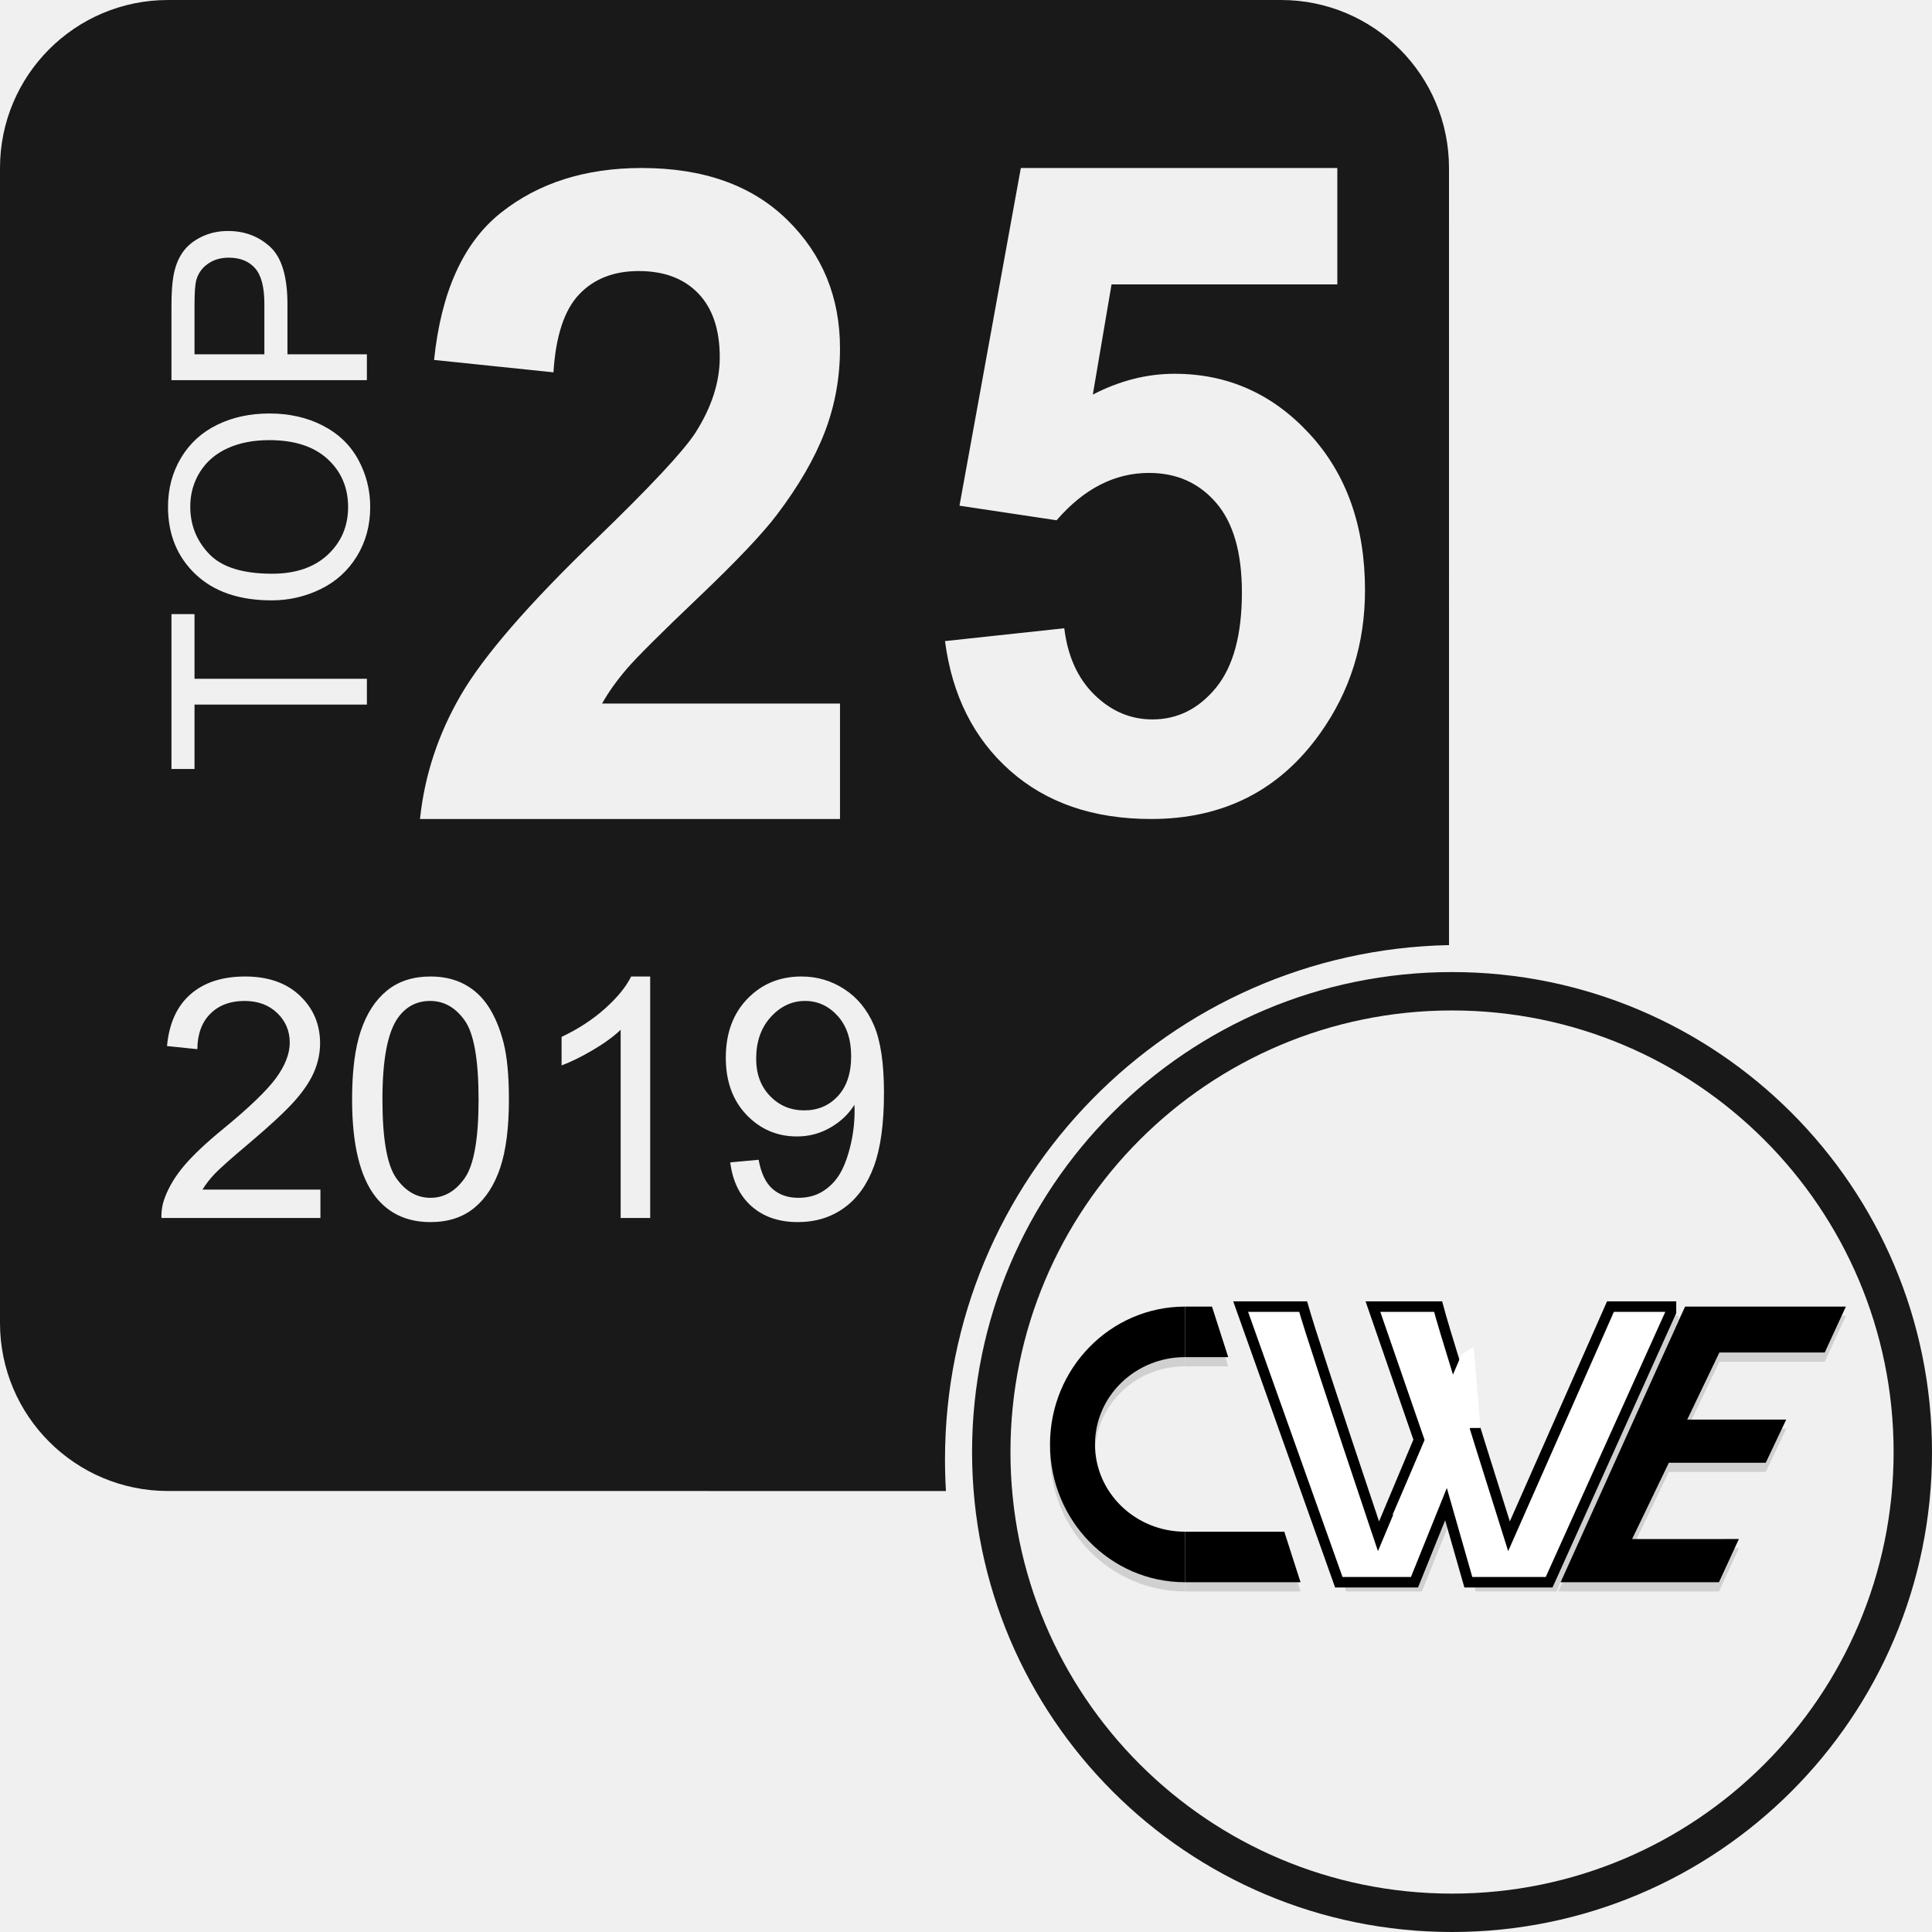
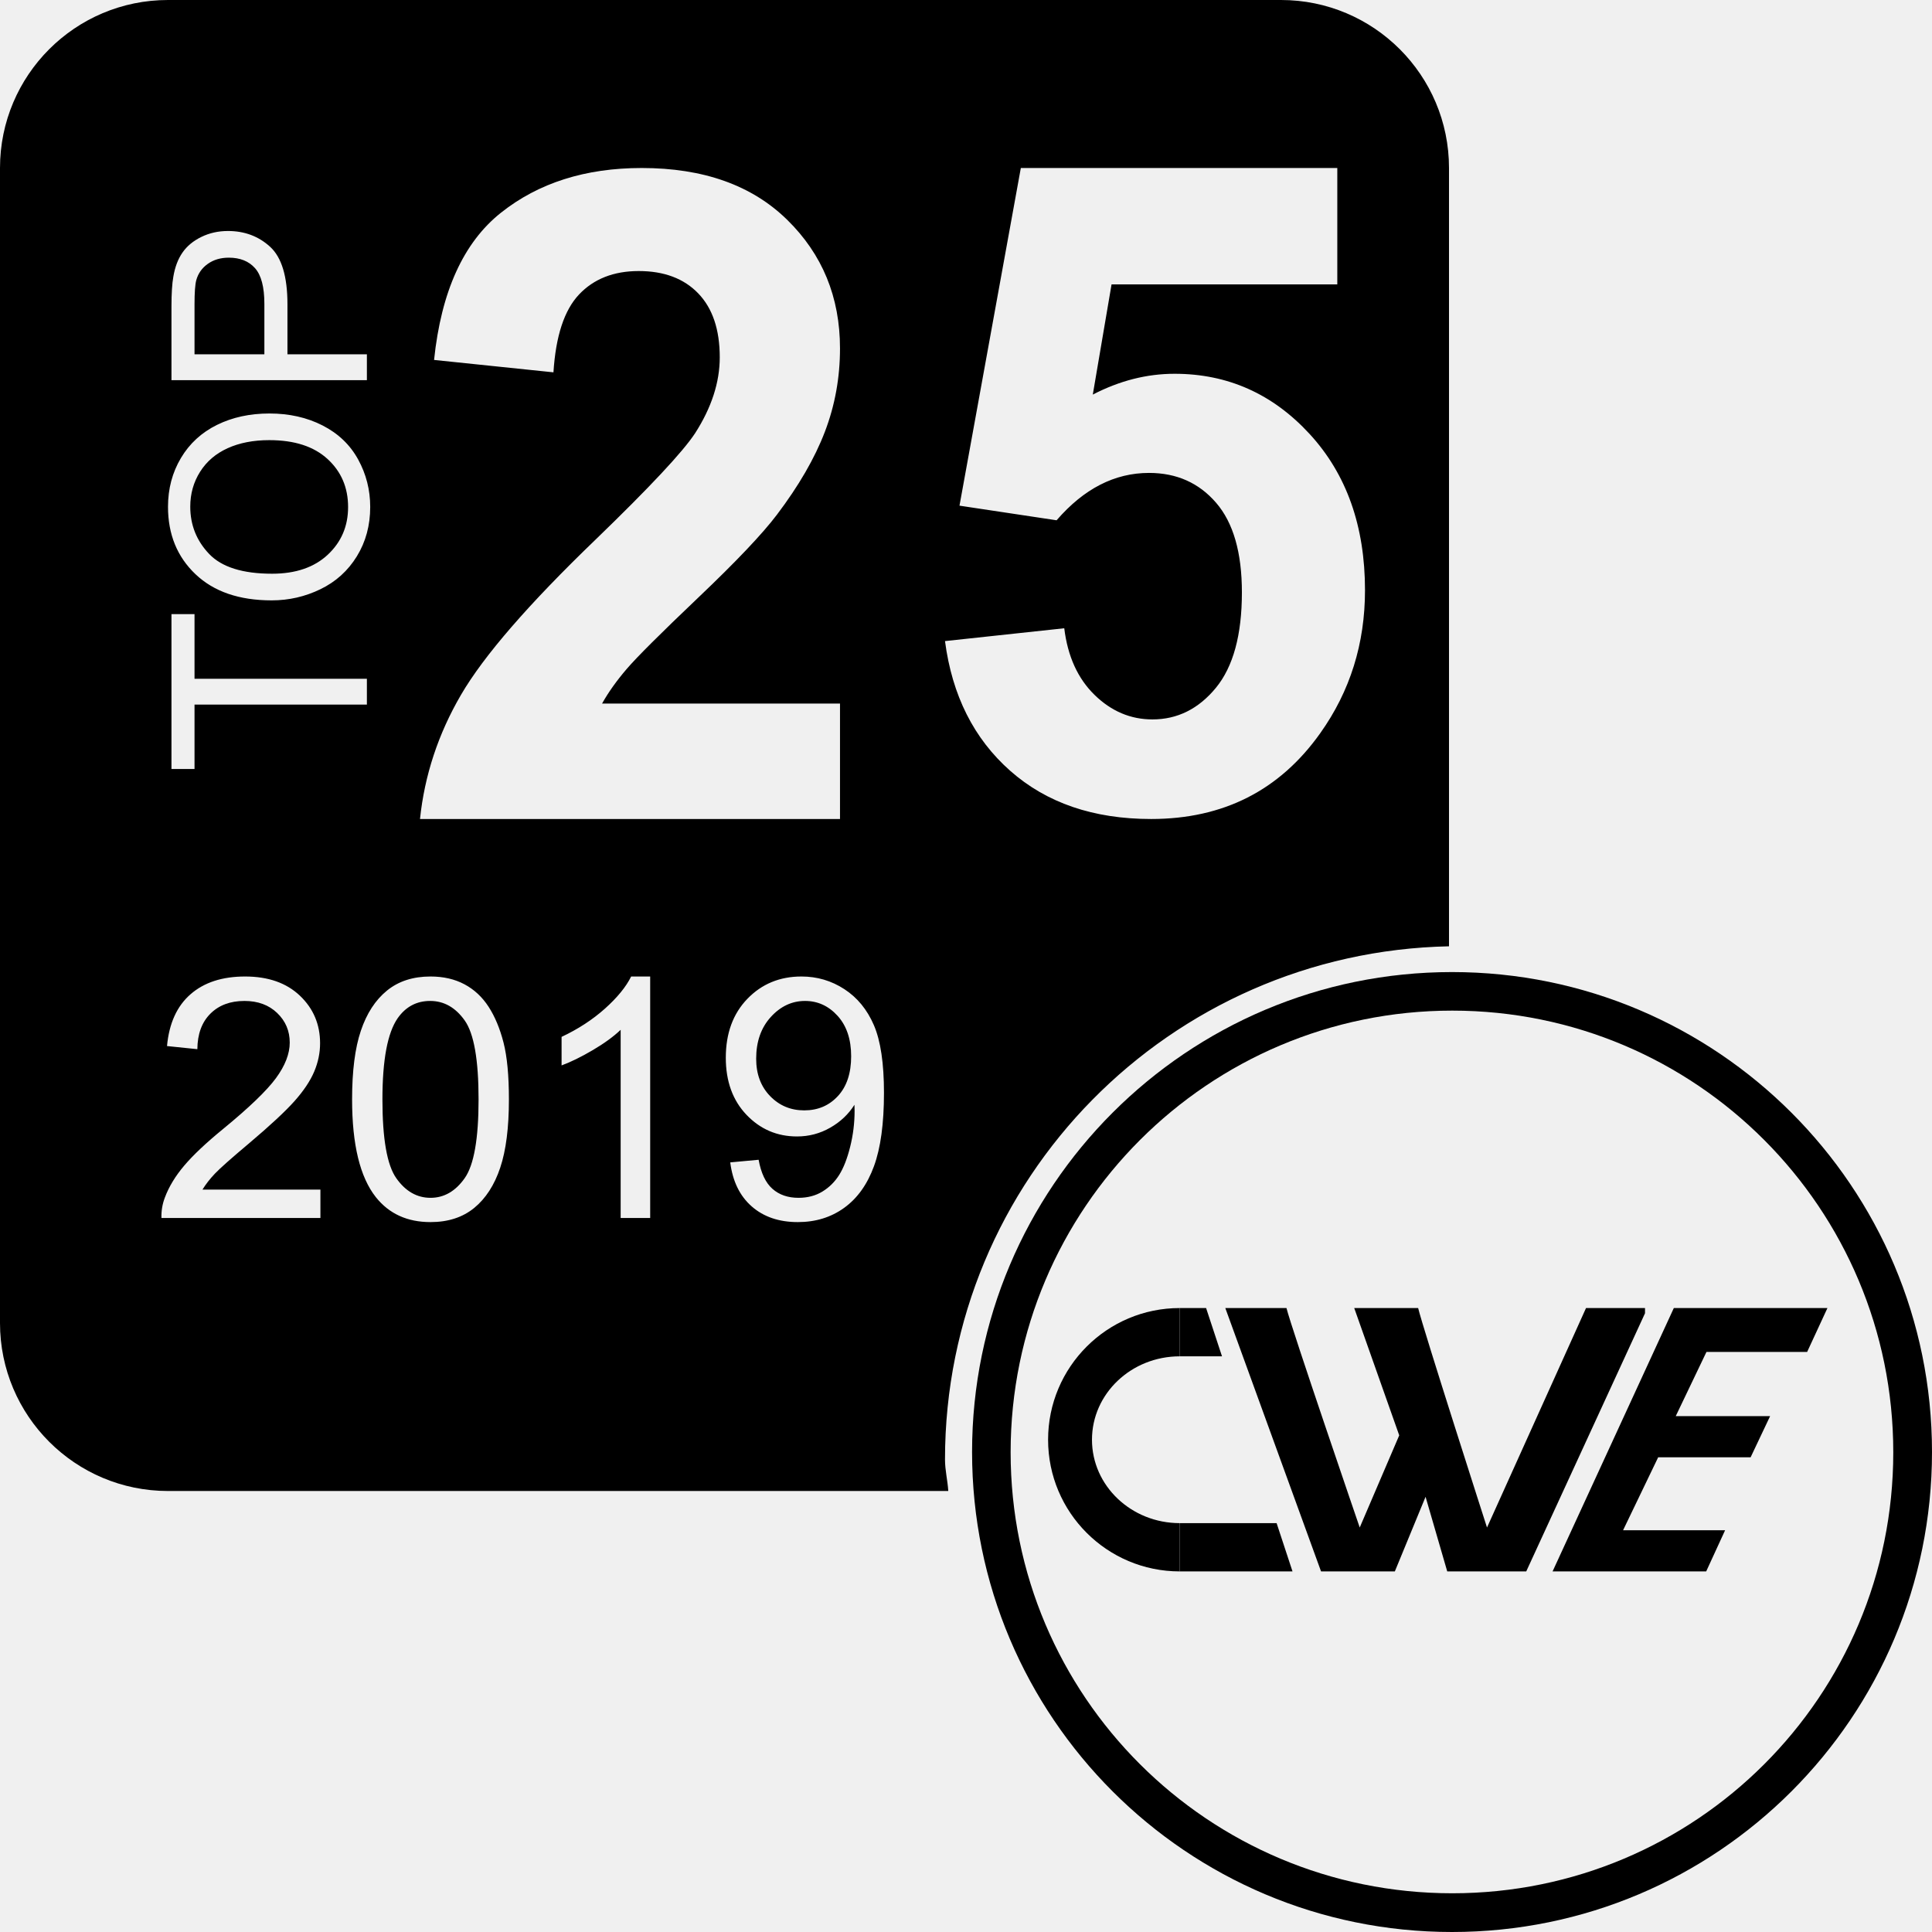
- <svg xmlns="http://www.w3.org/2000/svg" width="92px" height="92px" viewBox="0 0 92 92" version="1.1">
-   <g id="cwetop25-2019" stroke="none" stroke-width="1" fill="none" fill-rule="evenodd">
-     <g id="owasp_logo_Mx_2016" fill="#1A1919">
-       <path d="M61,0 C65.418,-8.11624501e-16 69,3.582 69,8 L69.001,45.005 C55.7,45.271 45,56.136 45,69.5 C45,70.004 45.015,70.505 45.045,71.001 L8,71 C3.582,71 5.41083001e-16,67.418 0,63 L0,8 C-5.41083001e-16,3.582 3.582,8.11624501e-16 8,0 L61,0 Z M17.471,33.553 L9.263,33.553 L9.263,36.619 L8.165,36.619 L8.165,29.243 L9.263,29.243 L9.263,32.322 L17.471,32.322 L17.471,33.553 Z M12.938,28.589 C11.394,28.589 10.185,28.175 9.311,27.345 C8.437,26.516 8,25.445 8,24.133 C8,23.274 8.205,22.5 8.616,21.81 C9.026,21.12 9.599,20.594 10.333,20.233 C11.067,19.871 11.9,19.69 12.831,19.69 C13.774,19.69 14.618,19.88 15.363,20.261 C16.108,20.642 16.672,21.182 17.055,21.88 C17.438,22.578 17.629,23.331 17.629,24.14 C17.629,25.016 17.418,25.798 16.995,26.488 C16.571,27.178 15.994,27.701 15.262,28.056 C14.53,28.412 13.755,28.589 12.938,28.589 Z M12.958,27.32 C14.079,27.32 14.962,27.018 15.608,26.415 C16.253,25.812 16.576,25.056 16.576,24.146 C16.576,23.219 16.25,22.456 15.598,21.858 C14.946,21.259 14.022,20.959 12.824,20.959 C12.067,20.959 11.406,21.087 10.841,21.344 C10.276,21.6 9.838,21.974 9.527,22.467 C9.216,22.96 9.06,23.513 9.06,24.127 C9.06,24.999 9.359,25.749 9.958,26.377 C10.557,27.006 11.557,27.32 12.958,27.32 Z M17.471,18.103 L8.165,18.103 L8.165,14.593 C8.165,13.975 8.195,13.503 8.254,13.177 C8.33,12.72 8.475,12.337 8.689,12.028 C8.902,11.719 9.202,11.471 9.587,11.282 C9.972,11.094 10.395,11 10.856,11 C11.648,11 12.317,11.252 12.865,11.755 C13.413,12.259 13.688,13.169 13.688,14.485 L13.688,16.872 L17.471,16.872 L17.471,18.103 Z M12.589,16.872 L12.589,14.466 C12.589,13.67 12.441,13.105 12.145,12.771 C11.849,12.437 11.432,12.27 10.895,12.27 C10.505,12.27 10.172,12.368 9.895,12.565 C9.618,12.761 9.435,13.021 9.346,13.342 C9.291,13.55 9.263,13.933 9.263,14.491 L9.263,16.872 L12.589,16.872 Z M40,33.503 L40,39 L20,39 C20.217,36.922 20.866,34.953 21.949,33.093 C23.032,31.232 25.171,28.765 28.365,25.69 C30.937,23.205 32.514,21.52 33.096,20.636 C33.882,19.414 34.274,18.207 34.274,17.014 C34.274,15.694 33.932,14.679 33.249,13.97 C32.565,13.261 31.621,12.907 30.416,12.907 C29.225,12.907 28.277,13.279 27.574,14.023 C26.87,14.767 26.464,16.003 26.355,17.73 L20.67,17.14 C21.008,13.883 22.071,11.545 23.858,10.127 C25.645,8.709 27.878,8 30.558,8 C33.496,8 35.804,8.821 37.482,10.464 C39.161,12.107 40,14.149 40,16.592 C40,17.982 39.76,19.306 39.279,20.562 C38.799,21.819 38.037,23.135 36.995,24.511 C36.305,25.423 35.059,26.736 33.259,28.449 C31.459,30.162 30.318,31.299 29.838,31.861 C29.357,32.422 28.968,32.97 28.67,33.503 L40,33.503 Z M45,30.528 L50.68,29.917 C50.842,31.252 51.322,32.309 52.12,33.089 C52.918,33.868 53.837,34.258 54.878,34.258 C56.068,34.258 57.076,33.756 57.901,32.752 C58.725,31.747 59.138,30.233 59.138,28.21 C59.138,26.313 58.729,24.891 57.911,23.943 C57.093,22.994 56.028,22.52 54.716,22.52 C53.08,22.52 51.613,23.272 50.314,24.775 L45.69,24.08 L48.611,8 L63.682,8 L63.682,13.542 L52.931,13.542 L52.039,18.79 C53.31,18.13 54.608,17.799 55.933,17.799 C58.462,17.799 60.605,18.755 62.363,20.666 C64.121,22.576 65,25.056 65,28.105 C65,30.648 64.29,32.917 62.87,34.912 C60.936,37.637 58.252,39 54.817,39 C52.072,39 49.834,38.234 48.103,36.703 C46.373,35.172 45.338,33.113 45,30.528 Z M15.258,56.648 L15.258,58 L7.688,58 C7.677,57.661 7.732,57.336 7.852,57.023 C8.044,56.508 8.353,56 8.777,55.5 C9.202,55 9.815,54.422 10.617,53.766 C11.862,52.745 12.703,51.936 13.141,51.34 C13.578,50.743 13.797,50.18 13.797,49.648 C13.797,49.091 13.598,48.621 13.199,48.238 C12.801,47.855 12.281,47.664 11.641,47.664 C10.964,47.664 10.422,47.867 10.016,48.273 C9.609,48.68 9.404,49.242 9.398,49.961 L7.953,49.812 C8.052,48.734 8.424,47.913 9.07,47.348 C9.716,46.783 10.583,46.5 11.672,46.5 C12.771,46.5 13.641,46.805 14.281,47.414 C14.922,48.023 15.242,48.779 15.242,49.68 C15.242,50.138 15.148,50.589 14.961,51.031 C14.773,51.474 14.462,51.94 14.027,52.43 C13.592,52.919 12.87,53.591 11.859,54.445 C11.016,55.154 10.474,55.634 10.234,55.887 C9.995,56.139 9.797,56.393 9.641,56.648 L15.258,56.648 Z M16.766,52.352 C16.766,50.997 16.905,49.908 17.184,49.082 C17.462,48.257 17.876,47.62 18.426,47.172 C18.975,46.724 19.667,46.5 20.5,46.5 C21.115,46.5 21.654,46.624 22.117,46.871 C22.581,47.118 22.964,47.475 23.266,47.941 C23.568,48.408 23.805,48.975 23.977,49.645 C24.148,50.314 24.234,51.216 24.234,52.352 C24.234,53.695 24.096,54.78 23.82,55.605 C23.544,56.431 23.132,57.069 22.582,57.52 C22.033,57.97 21.339,58.195 20.5,58.195 C19.396,58.195 18.529,57.799 17.898,57.008 C17.143,56.055 16.766,54.503 16.766,52.352 Z M18.211,52.352 C18.211,54.232 18.431,55.483 18.871,56.105 C19.311,56.728 19.854,57.039 20.5,57.039 C21.146,57.039 21.689,56.727 22.129,56.102 C22.569,55.477 22.789,54.227 22.789,52.352 C22.789,50.466 22.569,49.214 22.129,48.594 C21.689,47.974 21.141,47.664 20.484,47.664 C19.839,47.664 19.323,47.937 18.938,48.484 C18.453,49.182 18.211,50.471 18.211,52.352 Z M30.961,58 L29.555,58 L29.555,49.039 C29.216,49.362 28.772,49.685 28.223,50.008 C27.673,50.331 27.18,50.573 26.742,50.734 L26.742,49.375 C27.529,49.005 28.216,48.557 28.805,48.031 C29.393,47.505 29.81,46.995 30.055,46.5 L30.961,46.5 L30.961,58 Z M34.773,55.352 L36.125,55.227 C36.24,55.862 36.458,56.323 36.781,56.609 C37.104,56.896 37.518,57.039 38.023,57.039 C38.456,57.039 38.835,56.94 39.16,56.742 C39.486,56.544 39.753,56.28 39.961,55.949 C40.169,55.618 40.344,55.172 40.484,54.609 C40.625,54.047 40.695,53.474 40.695,52.891 C40.695,52.828 40.693,52.734 40.688,52.609 C40.406,53.057 40.022,53.421 39.535,53.699 C39.048,53.978 38.521,54.117 37.953,54.117 C37.005,54.117 36.203,53.773 35.547,53.086 C34.891,52.398 34.562,51.492 34.562,50.367 C34.562,49.206 34.905,48.271 35.59,47.562 C36.275,46.854 37.133,46.5 38.164,46.5 C38.909,46.5 39.59,46.701 40.207,47.102 C40.824,47.503 41.293,48.074 41.613,48.816 C41.934,49.559 42.094,50.633 42.094,52.039 C42.094,53.503 41.935,54.668 41.617,55.535 C41.299,56.402 40.827,57.062 40.199,57.516 C39.572,57.969 38.836,58.195 37.992,58.195 C37.096,58.195 36.365,57.947 35.797,57.449 C35.229,56.952 34.888,56.253 34.773,55.352 Z M40.531,50.297 C40.531,49.49 40.316,48.849 39.887,48.375 C39.457,47.901 38.94,47.664 38.336,47.664 C37.711,47.664 37.167,47.919 36.703,48.43 C36.24,48.94 36.008,49.602 36.008,50.414 C36.008,51.143 36.228,51.736 36.668,52.191 C37.108,52.647 37.651,52.875 38.297,52.875 C38.948,52.875 39.483,52.647 39.902,52.191 C40.322,51.736 40.531,51.104 40.531,50.297 Z" id="Fill-1" />
-       <path d="M69.144,92 C56.521,92 46.289,81.767 46.289,69.144 C46.289,56.522 56.521,46.289 69.144,46.289 C81.767,46.289 92,56.522 92,69.144 C92,81.767 81.767,92 69.144,92 M69.144,48.117 C80.757,48.117 90.172,57.531 90.172,69.144 C90.172,80.757 80.757,90.172 69.144,90.172 C57.531,90.172 48.117,80.757 48.117,69.144 C48.117,57.531 57.531,48.117 69.144,48.117 Z" id="Fill-1-Copy" />
+ <svg xmlns="http://www.w3.org/2000/svg" xmlns:ns1="http://vectornator.io" height="100%" stroke-miterlimit="10" style="fill-rule:nonzero;clip-rule:evenodd;stroke-linecap:round;stroke-linejoin:round;" version="1.1" viewBox="0 0 92 92" width="100%" xml:space="preserve">
+   <defs />
+   <clipPath id="ArtboardFrame">
+     <rect height="92" width="92" x="0" y="0" />
+   </clipPath>
+   <g clip-path="url(#ArtboardFrame)" id="cwetop25-2019" ns1:layerName="cwetop25-2019">
+     <g opacity="1">
+       <path d="M8 0C3.582 0 0 3.582 0 8L0 63C0 67.418 3.582 71 8 71L45.156 71C45.125 70.494 45 70.014 45 69.5C45 56.141 55.706 45.336 69 45.062L69 8C69 3.582 65.418 0 61 0L8 0ZM17.471 33.553L9.263 33.553L9.263 36.619L8.165 36.619L8.165 29.243L9.263 29.243L9.263 32.322L17.471 32.322L17.471 33.553ZM12.938 28.589C11.394 28.589 10.185 28.175 9.311 27.345C8.437 26.516 8 25.445 8 24.133C8 23.274 8.205 22.5 8.616 21.81C9.026 21.12 9.599 20.595 10.333 20.233C11.067 19.871 11.9 19.69 12.831 19.69C13.774 19.69 14.618 19.88 15.363 20.261C16.108 20.642 16.672 21.182 17.055 21.88C17.438 22.578 17.629 23.331 17.629 24.14C17.629 25.016 17.418 25.799 16.995 26.488C16.571 27.178 15.994 27.701 15.262 28.056C14.53 28.412 13.755 28.589 12.938 28.589ZM12.957 27.32C14.079 27.32 14.962 27.018 15.608 26.415C16.253 25.812 16.576 25.056 16.576 24.146C16.576 23.219 16.25 22.456 15.598 21.858C14.946 21.259 14.022 20.959 12.824 20.959C12.067 20.959 11.405 21.087 10.841 21.343C10.276 21.599 9.838 21.974 9.527 22.467C9.216 22.96 9.06 23.513 9.06 24.127C9.06 24.999 9.359 25.749 9.958 26.377C10.557 27.006 11.557 27.32 12.957 27.32ZM17.471 18.103L8.165 18.103L8.165 14.593C8.165 13.975 8.195 13.503 8.254 13.177C8.33 12.72 8.475 12.337 8.689 12.028C8.902 11.719 9.202 11.471 9.587 11.283C9.972 11.094 10.395 11 10.856 11C11.648 11 12.318 11.252 12.866 11.755C13.414 12.259 13.688 13.169 13.688 14.485L13.688 16.872L17.471 16.872L17.471 18.103ZM12.589 16.872L12.589 14.466C12.589 13.67 12.441 13.105 12.145 12.771C11.849 12.437 11.432 12.27 10.895 12.27C10.505 12.27 10.172 12.368 9.895 12.565C9.618 12.761 9.435 13.021 9.346 13.342C9.291 13.55 9.263 13.933 9.263 14.491L9.263 16.872L12.589 16.872ZM40 33.503L40 39L20 39C20.217 36.922 20.866 34.953 21.949 33.093C23.032 31.232 25.171 28.765 28.366 25.69C30.937 23.205 32.514 21.52 33.096 20.636C33.882 19.414 34.274 18.207 34.274 17.014C34.274 15.694 33.932 14.68 33.249 13.97C32.565 13.261 31.621 12.907 30.416 12.907C29.225 12.907 28.277 13.279 27.574 14.023C26.87 14.767 26.464 16.003 26.355 17.73L20.67 17.14C21.009 13.883 22.071 11.545 23.858 10.127C25.645 8.709 27.878 8 30.558 8C33.496 8 35.804 8.821 37.482 10.464C39.161 12.107 40 14.149 40 16.592C40 17.982 39.76 19.306 39.279 20.562C38.799 21.819 38.037 23.135 36.995 24.511C36.305 25.424 35.059 26.736 33.259 28.449C31.459 30.162 30.318 31.299 29.838 31.861C29.357 32.422 28.968 32.97 28.67 33.503L40 33.503ZM45 30.528L50.679 29.917C50.842 31.252 51.322 32.309 52.12 33.089C52.917 33.868 53.837 34.258 54.878 34.258C56.068 34.258 57.076 33.756 57.901 32.752C58.725 31.747 59.138 30.233 59.138 28.21C59.138 26.313 58.729 24.891 57.911 23.943C57.093 22.994 56.028 22.52 54.716 22.52C53.08 22.52 51.613 23.272 50.314 24.775L45.69 24.079L48.611 8L63.681 8L63.681 13.543L52.931 13.543L52.038 18.79C53.31 18.13 54.608 17.799 55.933 17.799C58.462 17.799 60.605 18.755 62.363 20.666C64.121 22.576 65 25.056 65 28.105C65 30.648 64.29 32.917 62.87 34.912C60.936 37.637 58.252 39 54.817 39C52.072 39 49.834 38.234 48.103 36.703C46.373 35.172 45.338 33.113 45 30.528ZM15.258 56.648L15.258 58L7.688 58C7.677 57.661 7.732 57.336 7.852 57.023C8.044 56.508 8.353 56 8.777 55.5C9.202 55 9.815 54.422 10.617 53.766C11.862 52.745 12.703 51.936 13.141 51.34C13.578 50.743 13.797 50.18 13.797 49.648C13.797 49.091 13.598 48.621 13.199 48.238C12.801 47.855 12.281 47.664 11.641 47.664C10.963 47.664 10.422 47.867 10.016 48.273C9.609 48.68 9.404 49.242 9.398 49.961L7.953 49.812C8.052 48.734 8.424 47.913 9.07 47.348C9.716 46.782 10.583 46.5 11.672 46.5C12.771 46.5 13.641 46.805 14.281 47.414C14.922 48.023 15.242 48.779 15.242 49.68C15.242 50.138 15.148 50.589 14.961 51.031C14.773 51.474 14.462 51.94 14.027 52.43C13.592 52.919 12.87 53.591 11.859 54.445C11.016 55.154 10.474 55.634 10.234 55.887C9.995 56.139 9.797 56.393 9.641 56.648L15.258 56.648ZM16.766 52.352C16.766 50.997 16.905 49.908 17.184 49.082C17.462 48.257 17.876 47.62 18.426 47.172C18.975 46.724 19.667 46.5 20.5 46.5C21.115 46.5 21.654 46.624 22.117 46.871C22.581 47.118 22.963 47.475 23.266 47.941C23.568 48.408 23.805 48.975 23.977 49.645C24.148 50.314 24.234 51.216 24.234 52.352C24.234 53.695 24.096 54.78 23.82 55.605C23.544 56.431 23.131 57.069 22.582 57.52C22.032 57.97 21.338 58.195 20.5 58.195C19.396 58.195 18.529 57.8 17.898 57.008C17.143 56.055 16.766 54.503 16.766 52.352ZM18.211 52.352C18.211 54.232 18.431 55.483 18.871 56.105C19.311 56.728 19.854 57.039 20.5 57.039C21.146 57.039 21.689 56.727 22.129 56.102C22.569 55.477 22.789 54.227 22.789 52.352C22.789 50.466 22.569 49.214 22.129 48.594C21.689 47.974 21.141 47.664 20.484 47.664C19.838 47.664 19.323 47.938 18.938 48.484C18.453 49.182 18.211 50.471 18.211 52.352ZM30.961 58L29.555 58L29.555 49.039C29.216 49.362 28.772 49.685 28.223 50.008C27.673 50.331 27.18 50.573 26.742 50.734L26.742 49.375C27.529 49.005 28.216 48.557 28.805 48.031C29.393 47.505 29.81 46.995 30.055 46.5L30.961 46.5L30.961 58ZM34.773 55.352L36.125 55.227C36.24 55.862 36.458 56.323 36.781 56.609C37.104 56.896 37.518 57.039 38.023 57.039C38.456 57.039 38.835 56.94 39.16 56.742C39.486 56.544 39.753 56.28 39.961 55.949C40.169 55.618 40.344 55.172 40.484 54.609C40.625 54.047 40.695 53.474 40.695 52.891C40.695 52.828 40.693 52.734 40.688 52.609C40.406 53.057 40.022 53.421 39.535 53.699C39.048 53.978 38.521 54.117 37.953 54.117C37.005 54.117 36.203 53.773 35.547 53.086C34.891 52.398 34.562 51.492 34.562 50.367C34.562 49.206 34.905 48.271 35.59 47.562C36.275 46.854 37.133 46.5 38.164 46.5C38.909 46.5 39.59 46.7 40.207 47.102C40.824 47.503 41.293 48.074 41.613 48.816C41.934 49.559 42.094 50.633 42.094 52.039C42.094 53.503 41.935 54.668 41.617 55.535C41.3 56.402 40.827 57.062 40.199 57.516C39.572 57.969 38.836 58.195 37.992 58.195C37.096 58.195 36.365 57.947 35.797 57.449C35.229 56.952 34.888 56.253 34.773 55.352ZM40.531 50.297C40.531 49.49 40.316 48.849 39.887 48.375C39.457 47.901 38.94 47.664 38.336 47.664C37.711 47.664 37.167 47.919 36.703 48.43C36.24 48.94 36.008 49.602 36.008 50.414C36.008 51.143 36.228 51.736 36.668 52.191C37.108 52.647 37.651 52.875 38.297 52.875C38.948 52.875 39.483 52.647 39.902 52.191C40.322 51.736 40.531 51.104 40.531 50.297Z" fill="#000000" fill-rule="evenodd" opacity="1" stroke="none" />
+       <path d="M69.144 92C56.521 92 46.289 81.767 46.289 69.144C46.289 56.522 56.521 46.289 69.144 46.289C81.767 46.289 92 56.522 92 69.144C92 81.767 81.767 92 69.144 92M69.156 48.125C57.543 48.125 48.125 57.543 48.125 69.156C48.125 80.769 57.543 90.156 69.156 90.156C80.769 90.156 90.156 80.769 90.156 69.156C90.156 57.543 80.769 48.125 69.156 48.125Z" fill="#000000" fill-rule="evenodd" opacity="1" stroke="none" />
    </g>
-     <g id="CWE" transform="translate(50, 62)">
-       <g id="C">
-         <path d="M6.429,0.656 L6.429,3.062 L6.429,3.062 C4.062,3.062 2.143,4.923 2.143,7.219 C2.143,9.514 4.062,11.375 6.429,11.375 L6.429,13.781 L6.429,13.781 C2.878,13.781 0,10.843 0,7.219 C0,3.594 2.878,0.656 6.429,0.656 Z" id="Combined-Shape-Copy-3" fill="#D0D0D0" />
-         <path d="M11.157,11.374 L11.93,13.781 L6.429,13.781 L6.429,11.375 L11.157,11.374 Z M7.714,0.656 L8.487,3.062 L6.429,3.062 L6.429,0.656 L7.714,0.656 Z" id="Combined-Shape-Copy-2" fill="#D0D0D0" />
-         <path d="M6.429,0.219 L6.429,2.625 L6.429,2.625 C4.062,2.625 2.143,4.486 2.143,6.781 C2.143,9.077 4.062,10.938 6.429,10.938 L6.429,13.344 L6.429,13.344 C2.878,13.344 0,10.406 0,6.781 C0,3.157 2.878,0.219 6.429,0.219 Z" id="Combined-Shape" fill="#000000" />
-         <path d="M11.157,10.937 L11.93,13.344 L6.429,13.344 L6.429,10.938 L11.157,10.937 Z M7.714,0.219 L8.487,2.625 L6.429,2.625 L6.429,0.219 L7.714,0.219 Z" id="Combined-Shape" fill="#000000" />
-       </g>
-       <g id="E" transform="translate(24, 0)">
-         <path d="M13.899,0.656 L12.892,2.843 L7.875,2.844 L6.344,6.038 L11.057,6.037 L10.083,8.093 L5.469,8.094 L3.719,11.725 L8.803,11.724 L7.856,13.781 L0.201,13.781 L6.243,0.656 L13.899,0.656 Z" id="Combined-Shape-Copy" fill="#D0D0D0" />
-         <path d="M13.899,0.219 L12.892,2.406 L7.875,2.406 L6.344,5.6 L11.057,5.6 L10.083,7.656 L5.469,7.656 L3.719,11.288 L8.803,11.287 L7.856,13.344 L0.201,13.344 L6.243,0.219 L13.899,0.219 Z" id="Combined-Shape-Copy-5" fill="#000000" />
-       </g>
-       <g id="W" transform="translate(9, 0)">
-         <path d="M3.405,0.656 C3.664,1.587 4.813,5.09 6.85,11.166 L6.994,11.594 L8.922,7 L6.729,0.656 L9.831,0.656 C10.084,1.609 11.21,5.255 13.208,11.594 L13.208,11.594 L18.04,0.656 L20.922,0.656 L20.922,0.913 L15.119,13.781 L11.272,13.781 L10.208,10.062 L8.708,13.781 L5.104,13.781 L0.43,0.656 L3.405,0.656 Z" id="Combined-Shape" fill="#D0D0D0" />
-         <path d="M3.054,0.218 C3.314,1.149 4.462,4.653 6.499,10.728 L6.643,11.156 L8.571,6.562 L6.378,0.219 L9.481,0.218 C9.733,1.172 10.859,4.818 12.857,11.156 L12.857,11.156 L17.689,0.219 L20.571,0.219 L20.571,0.476 L14.768,13.344 L10.921,13.344 L9.857,9.625 L8.357,13.344 L4.753,13.344 L0.079,0.219 L3.054,0.218 Z" id="Combined-Shape-Copy-4" stroke="#000000" stroke-width="0.5" fill="#FFFFFF" />
-         <polygon id="Rectangle-5" fill="#FFFFFF" transform="translate(10.07541, 6.491346) rotate(23) translate(-10.07541, -6.491346) " points="8.999 2.612 9.386 2.059 11.195 5.482 10.735 5.678 10.825 9.985 8.956 10.923" />
-       </g>
+     <g opacity="1">
+       <path d="M56.179 62.288C52.716 62.288 49.909 65.096 49.909 68.558C49.909 72.021 52.716 74.829 56.179 74.829L56.179 72.53C53.871 72.53 51.999 70.752 51.999 68.558C51.999 66.365 53.871 64.587 56.179 64.587L56.179 62.288Z" fill="#000000" fill-rule="evenodd" opacity="1" stroke="none" />
+       <path d="M56.179 62.288L56.179 64.587L58.191 64.587L57.433 62.288L56.179 62.288ZM56.179 72.53L56.179 74.829L61.548 74.829L60.791 72.53L56.179 72.53Z" fill="#000000" fill-rule="evenodd" opacity="1" stroke="none" />
+     </g>
+     <g opacity="1">
+       <path d="M79.706 62.288L73.932 74.829L81.247 74.829L82.148 72.869L77.289 72.869L78.961 69.394L82.723 69.394L83.363 69.394L84.291 67.435L79.797 67.435L81.26 64.378L85.231 64.378L86.054 64.378L87.021 62.288L79.706 62.288Z" fill="#000000" fill-rule="evenodd" opacity="1" stroke="none" />
+     </g>
+     <g opacity="1">
+       <path d="M58.348 62.288L62.907 74.829L66.421 74.829L67.884 71.276L68.916 74.829L72.678 74.829L78.334 62.536L78.334 62.288L75.525 62.288L70.81 72.739C70.81 72.739 67.743 63.199 67.531 62.288L64.487 62.288L66.63 68.35L64.749 72.739C64.749 72.739 61.48 63.197 61.261 62.288L58.348 62.288Z" fill="#000000" fill-rule="evenodd" opacity="1" stroke="none" />
    </g>
  </g>
</svg>
